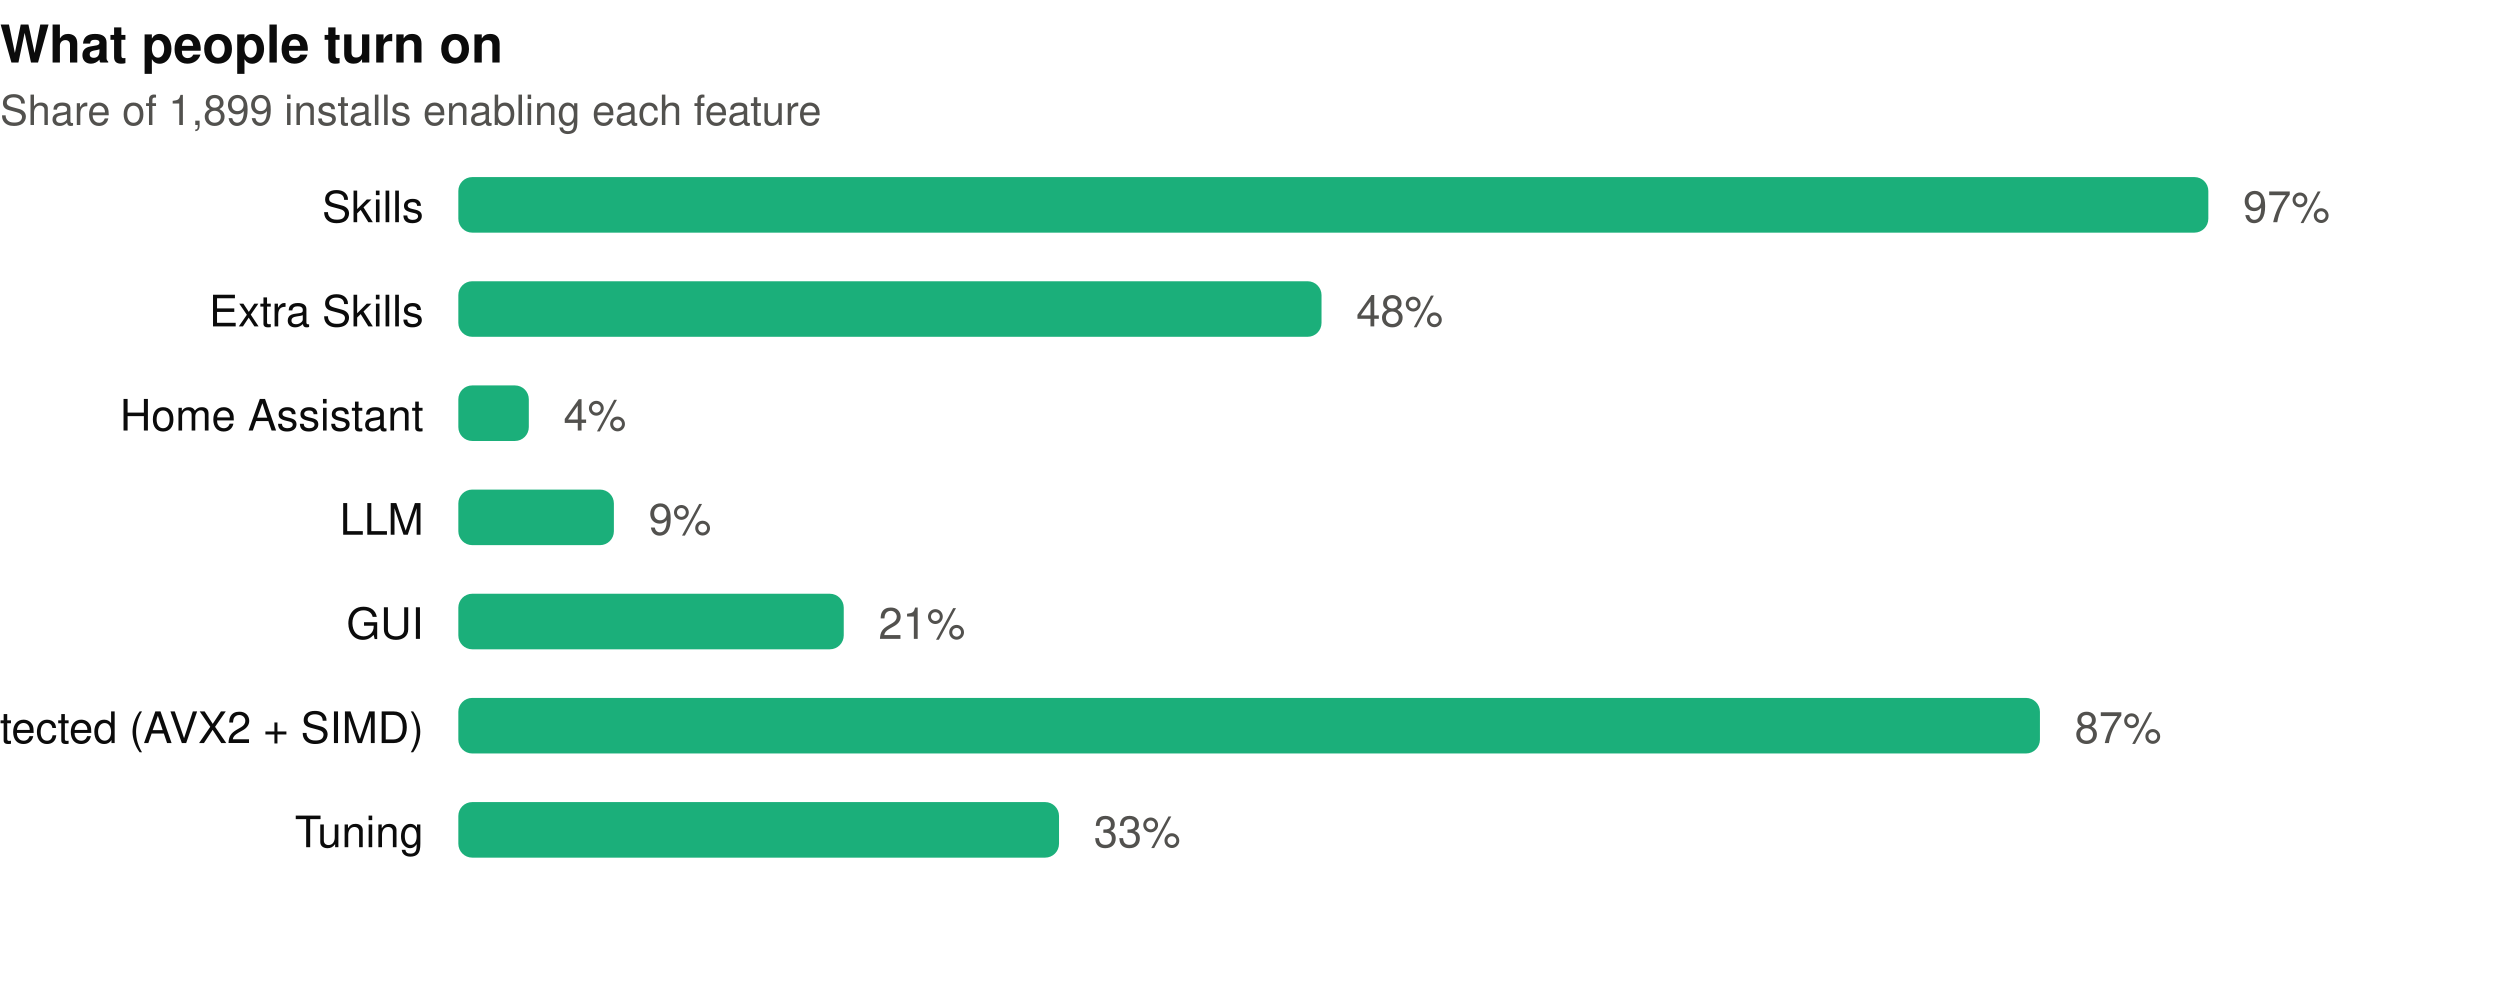
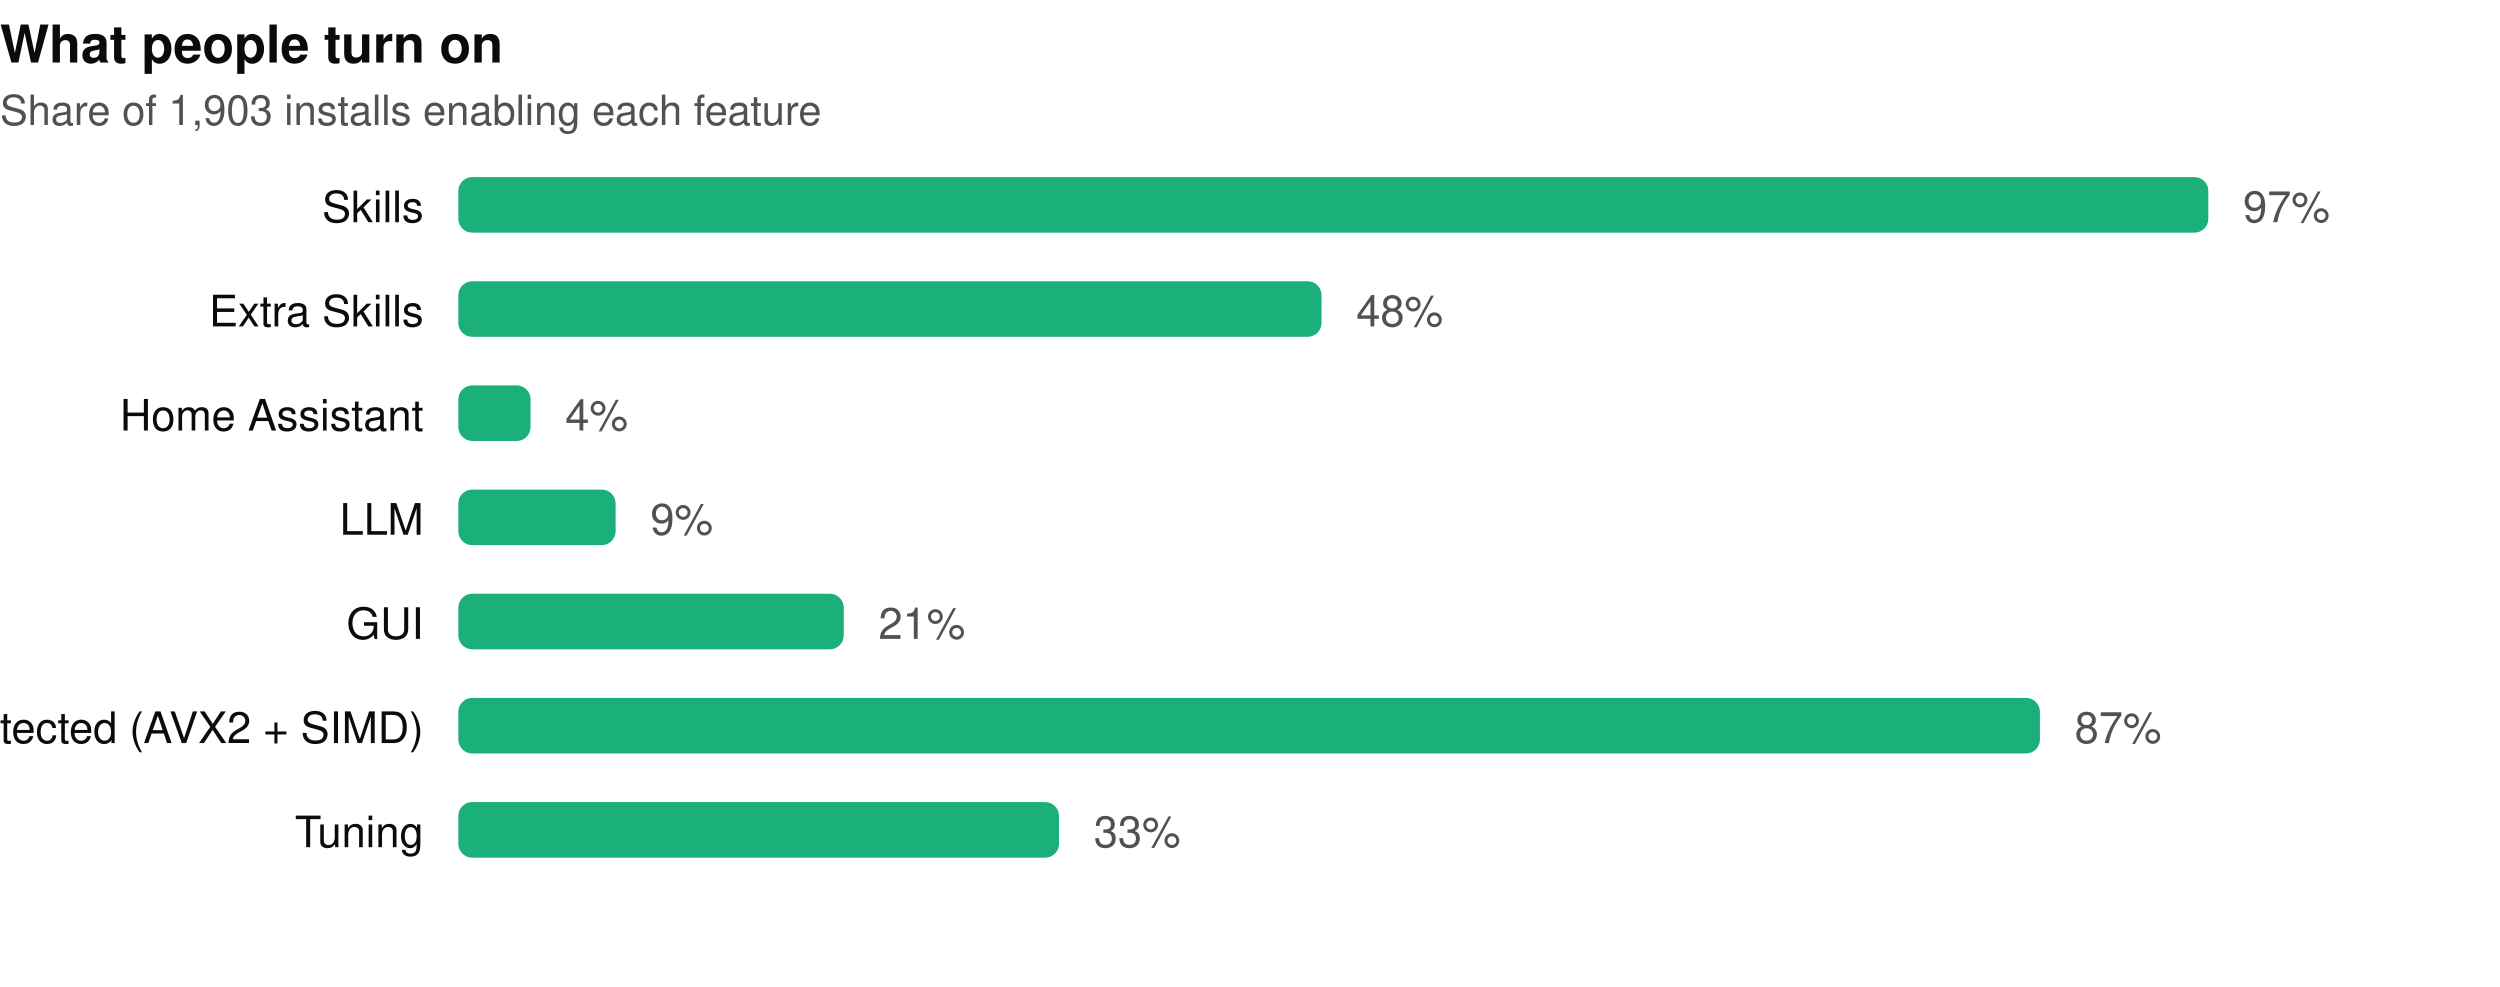
- <svg xmlns="http://www.w3.org/2000/svg" width="720" height="284" viewBox="0 0 720 284" role="img" aria-label="What people turn on. Share of 1,899 installs enabling each feature">
+ <svg xmlns="http://www.w3.org/2000/svg" width="720" height="284" viewBox="0 0 720 284" role="img" aria-label="What people turn on. Share of 1,903 installs enabling each feature">
  <text x="0" y="18" font-family="ui-sans-serif,-apple-system,BlinkMacSystemFont,'Segoe UI',Helvetica,Arial,sans-serif" font-size="15" font-weight="600" fill="#0b0b0b">What people turn on</text>
-   <text x="0" y="36" font-family="ui-sans-serif,-apple-system,BlinkMacSystemFont,'Segoe UI',Helvetica,Arial,sans-serif" font-size="12" fill="#52514e">Share of 1,899 installs enabling each feature</text>
+   <text x="0" y="36" font-family="ui-sans-serif,-apple-system,BlinkMacSystemFont,'Segoe UI',Helvetica,Arial,sans-serif" font-size="12" fill="#52514e">Share of 1,903 installs enabling each feature</text>
  <text x="122" y="64.0" text-anchor="end" font-family="ui-sans-serif,-apple-system,BlinkMacSystemFont,'Segoe UI',Helvetica,Arial,sans-serif" font-size="12.5" fill="#0b0b0b">Skills</text>
  <rect x="132" y="51.0" width="504.0" height="16" rx="4" fill="#1baf7a" />
  <text x="646.0" y="64.0" font-family="ui-sans-serif,-apple-system,BlinkMacSystemFont,'Segoe UI',Helvetica,Arial,sans-serif" font-size="12.5" fill="#52514e">97%</text>
  <text x="122" y="94.0" text-anchor="end" font-family="ui-sans-serif,-apple-system,BlinkMacSystemFont,'Segoe UI',Helvetica,Arial,sans-serif" font-size="12.5" fill="#0b0b0b">Extra Skills</text>
  <rect x="132" y="81.0" width="248.6" height="16" rx="4" fill="#1baf7a" />
  <text x="390.6" y="94.0" font-family="ui-sans-serif,-apple-system,BlinkMacSystemFont,'Segoe UI',Helvetica,Arial,sans-serif" font-size="12.5" fill="#52514e">48%</text>
  <text x="122" y="124.0" text-anchor="end" font-family="ui-sans-serif,-apple-system,BlinkMacSystemFont,'Segoe UI',Helvetica,Arial,sans-serif" font-size="12.5" fill="#0b0b0b">Home Assistant</text>
-   <rect x="132" y="111.0" width="20.3" height="16" rx="4" fill="#1baf7a" />
-   <text x="162.3" y="124.0" font-family="ui-sans-serif,-apple-system,BlinkMacSystemFont,'Segoe UI',Helvetica,Arial,sans-serif" font-size="12.5" fill="#52514e">4%</text>
+   <rect x="132" y="111.0" width="20.8" height="16" rx="4" fill="#1baf7a" />
+   <text x="162.8" y="124.0" font-family="ui-sans-serif,-apple-system,BlinkMacSystemFont,'Segoe UI',Helvetica,Arial,sans-serif" font-size="12.5" fill="#52514e">4%</text>
  <text x="122" y="154.0" text-anchor="end" font-family="ui-sans-serif,-apple-system,BlinkMacSystemFont,'Segoe UI',Helvetica,Arial,sans-serif" font-size="12.5" fill="#0b0b0b">LLM</text>
-   <rect x="132" y="141.0" width="44.8" height="16" rx="4" fill="#1baf7a" />
-   <text x="186.8" y="154.0" font-family="ui-sans-serif,-apple-system,BlinkMacSystemFont,'Segoe UI',Helvetica,Arial,sans-serif" font-size="12.5" fill="#52514e">9%</text>
+   <rect x="132" y="141.0" width="45.3" height="16" rx="4" fill="#1baf7a" />
+   <text x="187.3" y="154.0" font-family="ui-sans-serif,-apple-system,BlinkMacSystemFont,'Segoe UI',Helvetica,Arial,sans-serif" font-size="12.5" fill="#52514e">9%</text>
  <text x="122" y="184.0" text-anchor="end" font-family="ui-sans-serif,-apple-system,BlinkMacSystemFont,'Segoe UI',Helvetica,Arial,sans-serif" font-size="12.5" fill="#0b0b0b">GUI</text>
  <rect x="132" y="171.0" width="111.0" height="16" rx="4" fill="#1baf7a" />
  <text x="253.0" y="184.0" font-family="ui-sans-serif,-apple-system,BlinkMacSystemFont,'Segoe UI',Helvetica,Arial,sans-serif" font-size="12.5" fill="#52514e">21%</text>
  <text x="122" y="214.0" text-anchor="end" font-family="ui-sans-serif,-apple-system,BlinkMacSystemFont,'Segoe UI',Helvetica,Arial,sans-serif" font-size="12.5" fill="#0b0b0b">CPU capability detected (AVX2 + SIMD)</text>
  <rect x="132" y="201.0" width="455.5" height="16" rx="4" fill="#1baf7a" />
  <text x="597.5" y="214.0" font-family="ui-sans-serif,-apple-system,BlinkMacSystemFont,'Segoe UI',Helvetica,Arial,sans-serif" font-size="12.5" fill="#52514e">87%</text>
  <text x="122" y="244.0" text-anchor="end" font-family="ui-sans-serif,-apple-system,BlinkMacSystemFont,'Segoe UI',Helvetica,Arial,sans-serif" font-size="12.5" fill="#0b0b0b">Tuning</text>
  <rect x="132" y="231.0" width="173.0" height="16" rx="4" fill="#1baf7a" />
  <text x="315.0" y="244.0" font-family="ui-sans-serif,-apple-system,BlinkMacSystemFont,'Segoe UI',Helvetica,Arial,sans-serif" font-size="12.5" fill="#52514e">33%</text>
</svg>
